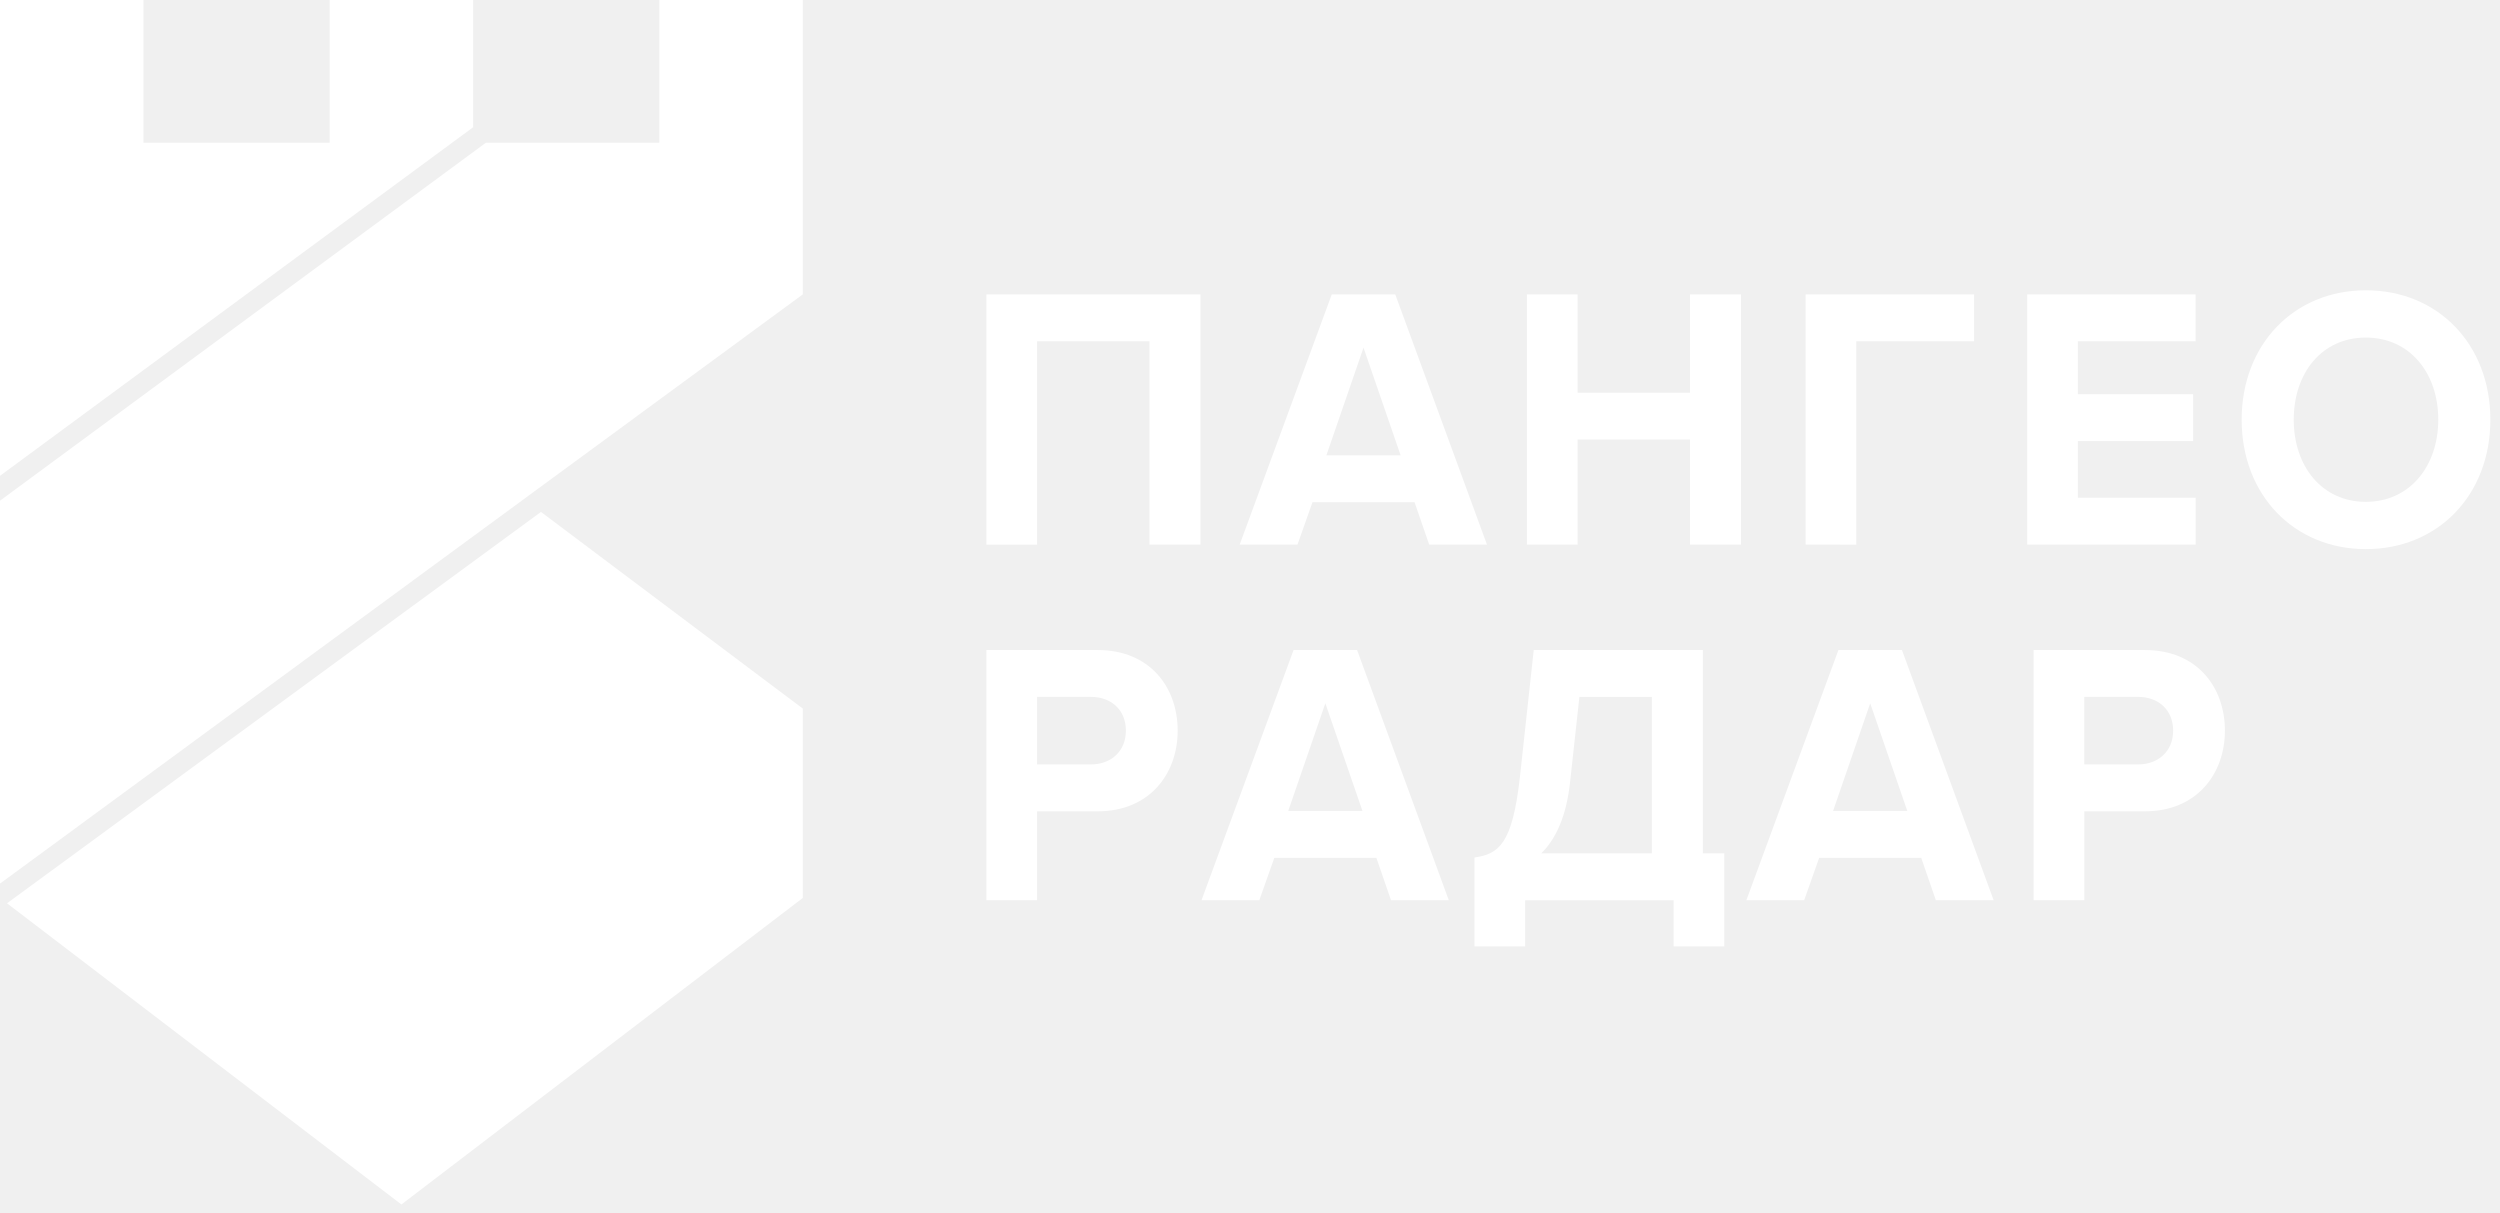
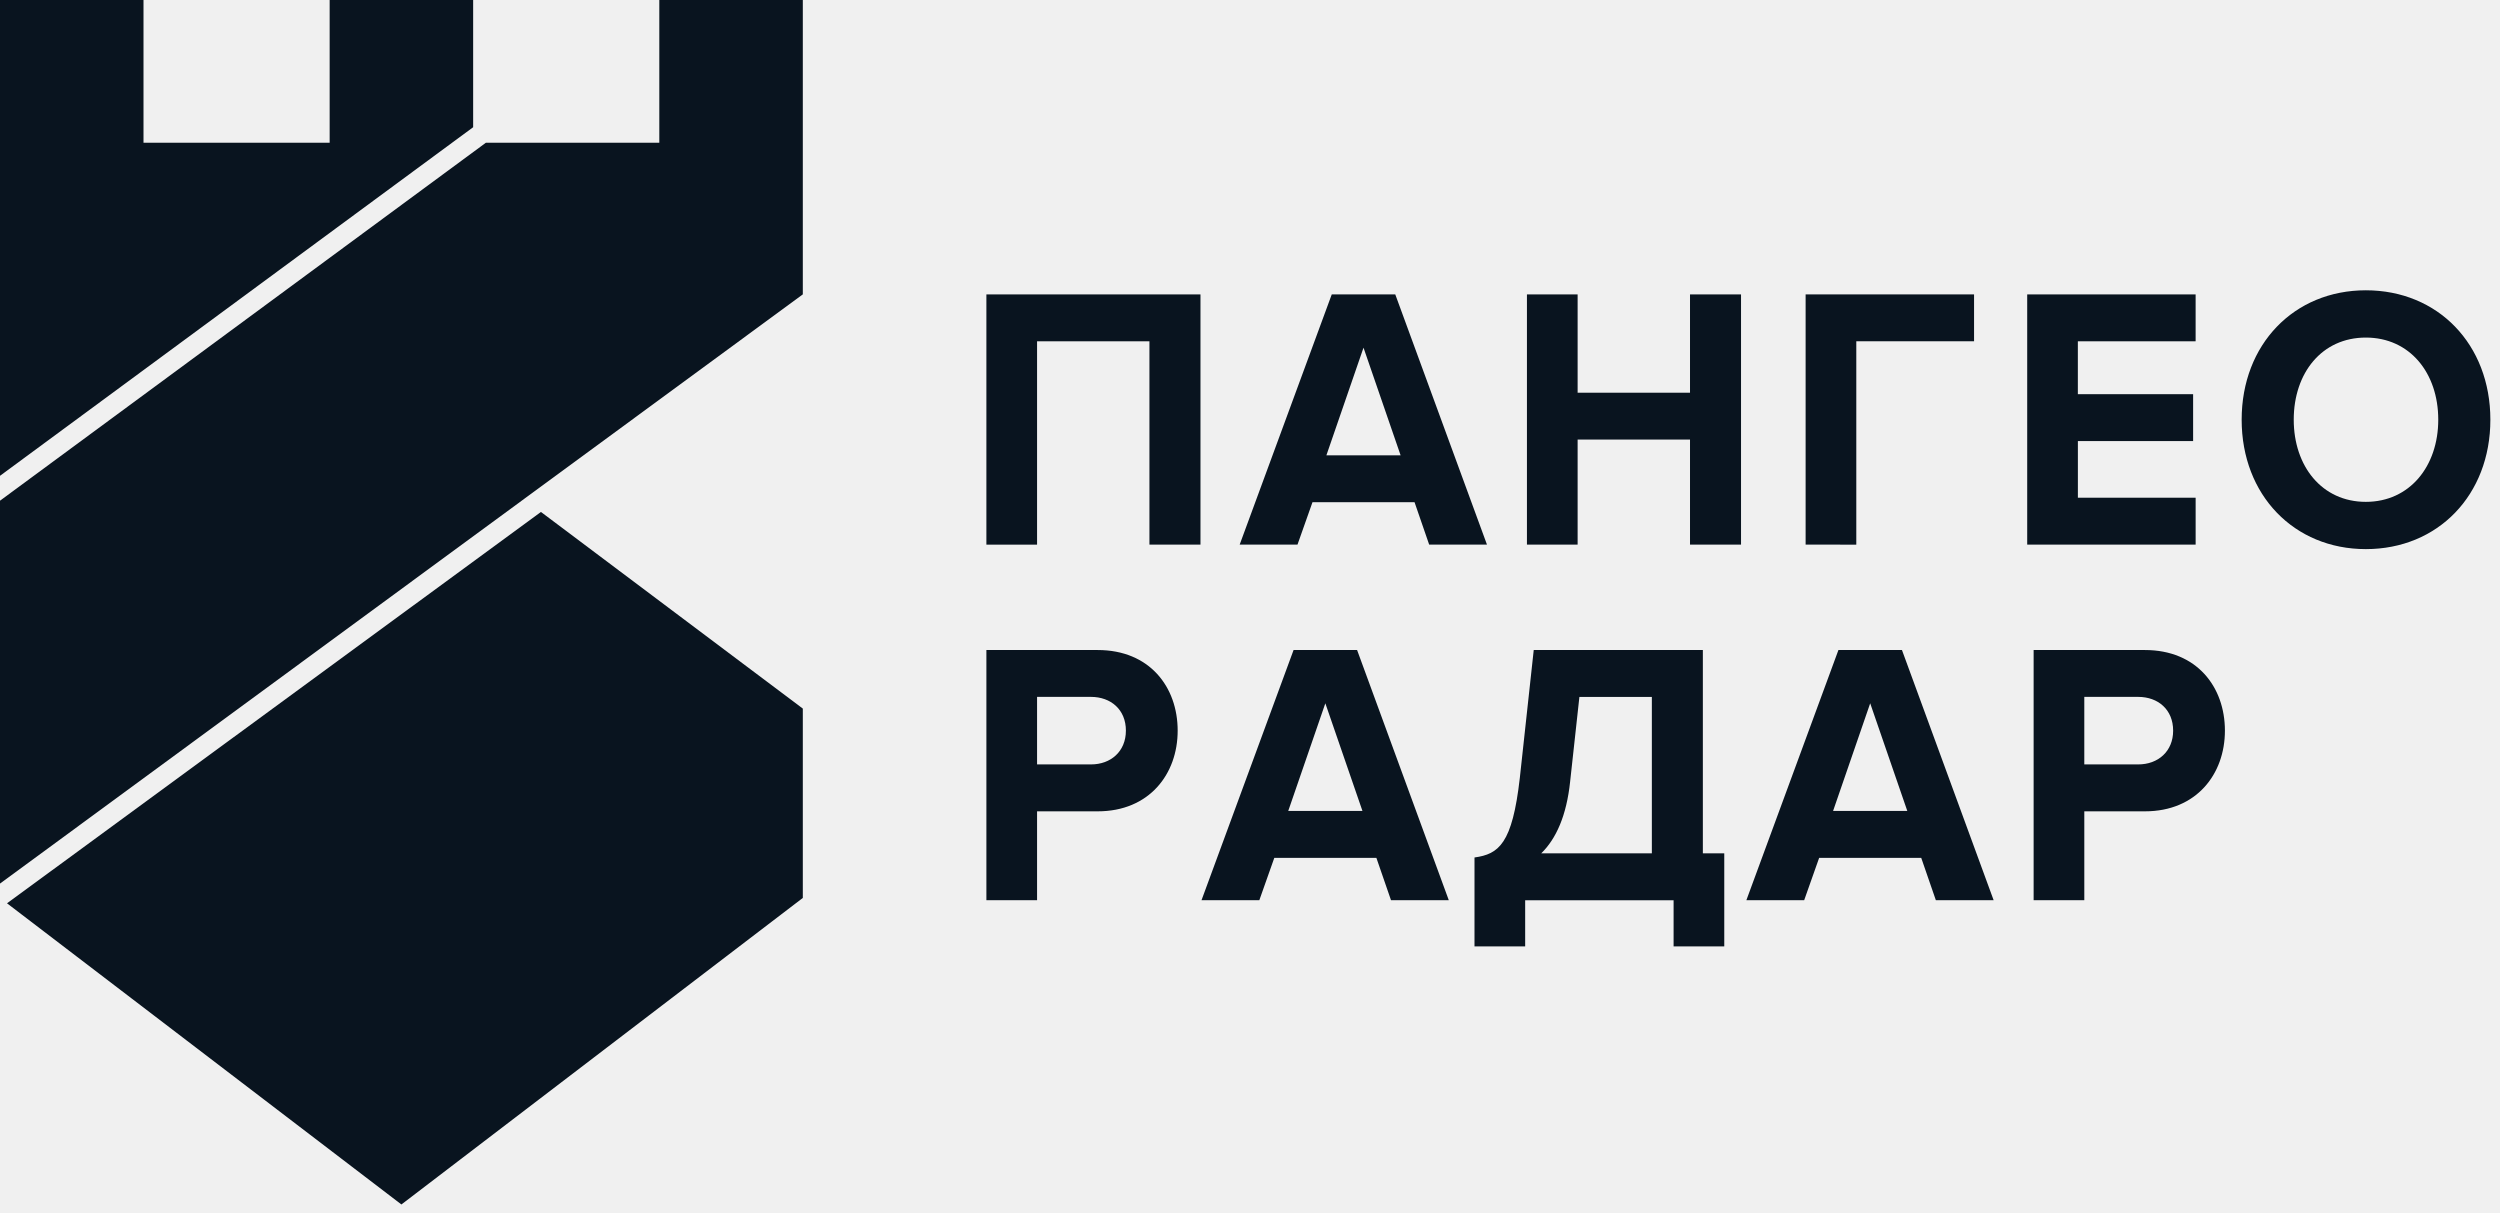
<svg xmlns="http://www.w3.org/2000/svg" width="231" height="112" viewBox="0 0 231 112" fill="none">
  <g clip-path="url(#clip0_30215_27859)">
-     <path d="M106.208 50.322V31.536H95.825V50.325H91.143V27.204H110.924V50.322H106.208Z" fill="white" />
-     <path d="M132.055 50.322L130.704 46.405H121.273L119.888 50.322H114.546L123.054 27.204H128.923L137.396 50.322H132.055ZM125.988 32.125L122.558 42.073H129.417L125.988 32.125Z" fill="white" />
-     <path d="M156.157 50.322V40.615H145.772V50.322H141.089V27.204H145.772V36.287H156.157V27.204H160.871V50.322H156.157Z" fill="white" />
-     <path d="M166.839 50.322V27.204H182.403V31.536H171.522V50.325L166.839 50.322Z" fill="white" />
-     <path d="M187.314 50.322V27.204H202.875V31.536H191.993V36.423H202.644V40.755H191.996V45.989H202.877V50.322H187.314Z" fill="white" />
-     <path d="M207.129 38.781C207.129 31.814 211.975 26.823 218.604 26.823C225.265 26.823 230.11 31.815 230.11 38.781C230.11 45.746 225.263 50.738 218.604 50.738C211.975 50.738 207.129 45.747 207.129 38.781ZM225.295 38.781C225.295 34.449 222.657 31.191 218.602 31.191C214.547 31.191 211.941 34.449 211.941 38.781C211.941 43.079 214.545 46.371 218.602 46.371C222.659 46.371 225.295 43.078 225.295 38.781V38.781Z" fill="white" />
-     <path d="M91.143 83.181V60.063H101.431C106.211 60.063 108.817 63.461 108.817 67.515C108.817 71.537 106.179 74.967 101.431 74.967H95.825V83.181H91.143ZM104.033 67.512C104.033 65.571 102.648 64.392 100.802 64.392H95.825V70.632H100.804C102.647 70.635 104.032 69.421 104.032 67.515L104.033 67.512Z" fill="white" />
-     <path d="M128.529 83.181L127.177 79.265H117.746L116.361 83.181H111.019L119.526 60.063H125.396L133.869 83.181H128.529ZM122.461 64.985L119.032 74.933H125.891L122.461 64.985Z" fill="white" />
-     <path d="M136.244 79.231C138.486 78.919 139.739 77.983 140.431 71.882L141.717 60.063H157.344V78.849H159.322V87.446H154.64V83.183H140.925V87.446H136.243L136.244 79.231ZM142.409 78.85H152.631V64.397H145.936L145.079 72.232C144.75 75.349 143.794 77.499 142.409 78.85Z" fill="white" />
-     <path d="M178.873 83.181L177.521 79.265H168.09L166.705 83.181H161.364L169.871 60.063H175.741L184.213 83.181H178.873ZM172.806 64.985L169.376 74.933H176.235L172.806 64.985Z" fill="white" />
-     <path d="M187.907 83.181V60.063H198.196C202.976 60.063 205.582 63.461 205.582 67.515C205.582 71.537 202.944 74.967 198.196 74.967H192.59V83.181H187.907ZM200.798 67.512C200.798 65.571 199.413 64.392 197.567 64.392H192.589V70.632H197.567C199.413 70.635 200.798 69.421 200.798 67.515V67.512Z" fill="white" />
-     <path d="M74.18 82.969V65.473L49.984 47.304L0.649 83.465L37.09 111.293L74.18 82.969Z" fill="white" />
-     <path d="M74.18 0.001H60.92V13.187H44.898L-0 46.265V81.643L74.18 27.2V0.001Z" fill="white" />
-     <path d="M-0 0.001V43.965L43.719 11.755V0.001H30.46V13.187H13.259V0.001H-0Z" fill="white" />
+     <path d="M106.208 50.322V31.536H95.825V50.325H91.143V27.204H110.924V50.322H106.208Z" fill="#09141F" />
+     <path d="M132.055 50.322L130.704 46.405H121.273L119.888 50.322H114.546L123.054 27.204H128.923L137.396 50.322H132.055ZM125.988 32.125L122.558 42.073H129.417L125.988 32.125Z" fill="#09141F" />
+     <path d="M156.157 50.322V40.615H145.772V50.322H141.089V27.204H145.772V36.287H156.157V27.204H160.871V50.322H156.157Z" fill="#09141F" />
+     <path d="M166.839 50.322V27.204H182.403V31.536H171.522V50.325L166.839 50.322Z" fill="#09141F" />
+     <path d="M187.314 50.322V27.204H202.875V31.536H191.993V36.423H202.644V40.755H191.996V45.989H202.877V50.322H187.314Z" fill="#09141F" />
+     <path d="M207.129 38.781C207.129 31.814 211.975 26.823 218.604 26.823C225.265 26.823 230.11 31.815 230.11 38.781C230.11 45.746 225.263 50.738 218.604 50.738C211.975 50.738 207.129 45.747 207.129 38.781ZM225.295 38.781C225.295 34.449 222.657 31.191 218.602 31.191C214.547 31.191 211.941 34.449 211.941 38.781C211.941 43.079 214.545 46.371 218.602 46.371C222.659 46.371 225.295 43.078 225.295 38.781V38.781Z" fill="#09141F" />
+     <path d="M91.143 83.181V60.063H101.431C106.211 60.063 108.817 63.461 108.817 67.515C108.817 71.537 106.179 74.967 101.431 74.967H95.825V83.181H91.143ZM104.033 67.512C104.033 65.571 102.648 64.392 100.802 64.392H95.825V70.632H100.804C102.647 70.635 104.032 69.421 104.032 67.515L104.033 67.512Z" fill="#09141F" />
+     <path d="M128.529 83.181L127.177 79.265H117.746L116.361 83.181H111.019L119.526 60.063H125.396L133.869 83.181H128.529ZM122.461 64.985L119.032 74.933H125.891L122.461 64.985Z" fill="#09141F" />
+     <path d="M136.244 79.231C138.486 78.919 139.739 77.983 140.431 71.882L141.717 60.063H157.344V78.849H159.322V87.446H154.64V83.183H140.925V87.446H136.243L136.244 79.231ZM142.409 78.85H152.631V64.397H145.936L145.079 72.232C144.75 75.349 143.794 77.499 142.409 78.85Z" fill="#09141F" />
+     <path d="M178.873 83.181L177.521 79.265H168.09L166.705 83.181H161.364L169.871 60.063H175.741L184.213 83.181H178.873ZM172.806 64.985L169.376 74.933H176.235L172.806 64.985Z" fill="#09141F" />
+     <path d="M187.907 83.181V60.063H198.196C202.976 60.063 205.582 63.461 205.582 67.515C205.582 71.537 202.944 74.967 198.196 74.967H192.59V83.181H187.907ZM200.798 67.512C200.798 65.571 199.413 64.392 197.567 64.392H192.589V70.632H197.567C199.413 70.635 200.798 69.421 200.798 67.515V67.512Z" fill="#09141F" />
+     <path d="M74.18 82.969V65.473L49.984 47.304L0.649 83.465L37.09 111.293L74.18 82.969Z" fill="#09141F" />
+     <path d="M74.18 0.001H60.92V13.187H44.898L-0 46.265V81.643L74.18 27.2V0.001Z" fill="#09141F" />
+     <path d="M-0 0.001V43.965L43.719 11.755V0.001H30.46V13.187H13.259V0.001H-0Z" fill="#09141F" />
  </g>
  <defs>
    <clipPath id="clip0_30215_27859">
-       <rect width="230.4" height="112" fill="white" />
+       <rect width="230.4" height="112" fill="#09141F" />
    </clipPath>
  </defs>
</svg>
